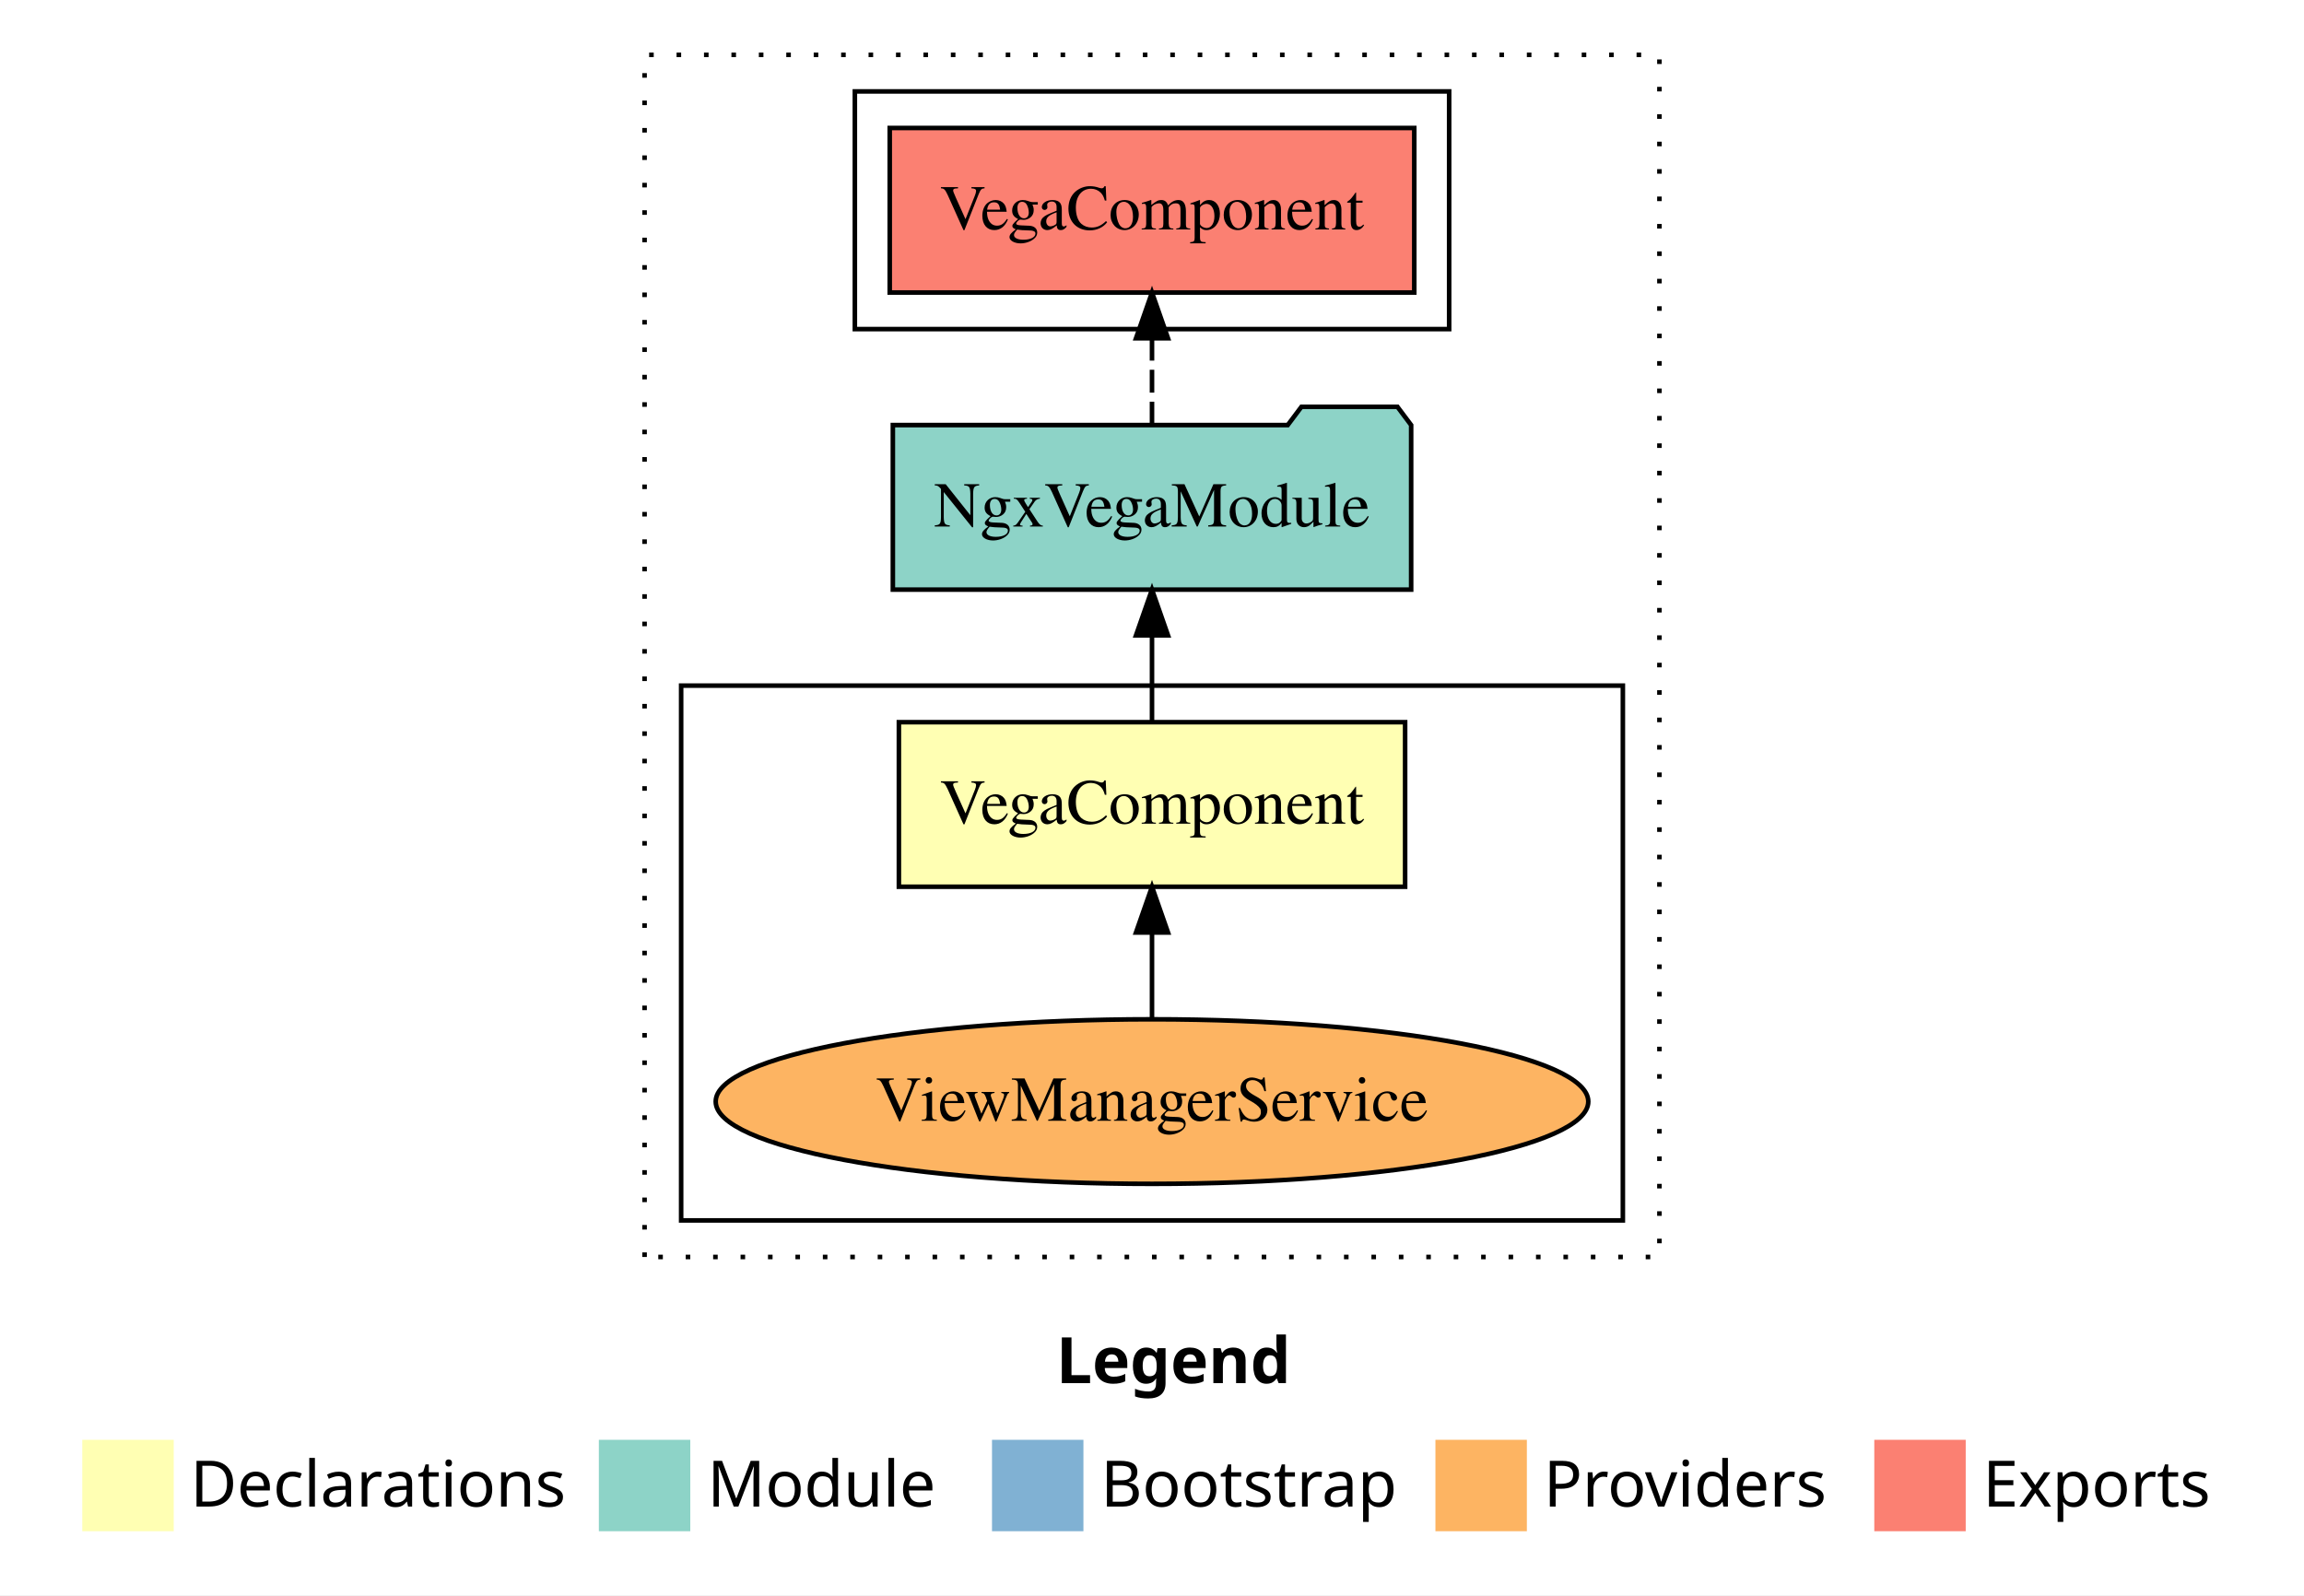
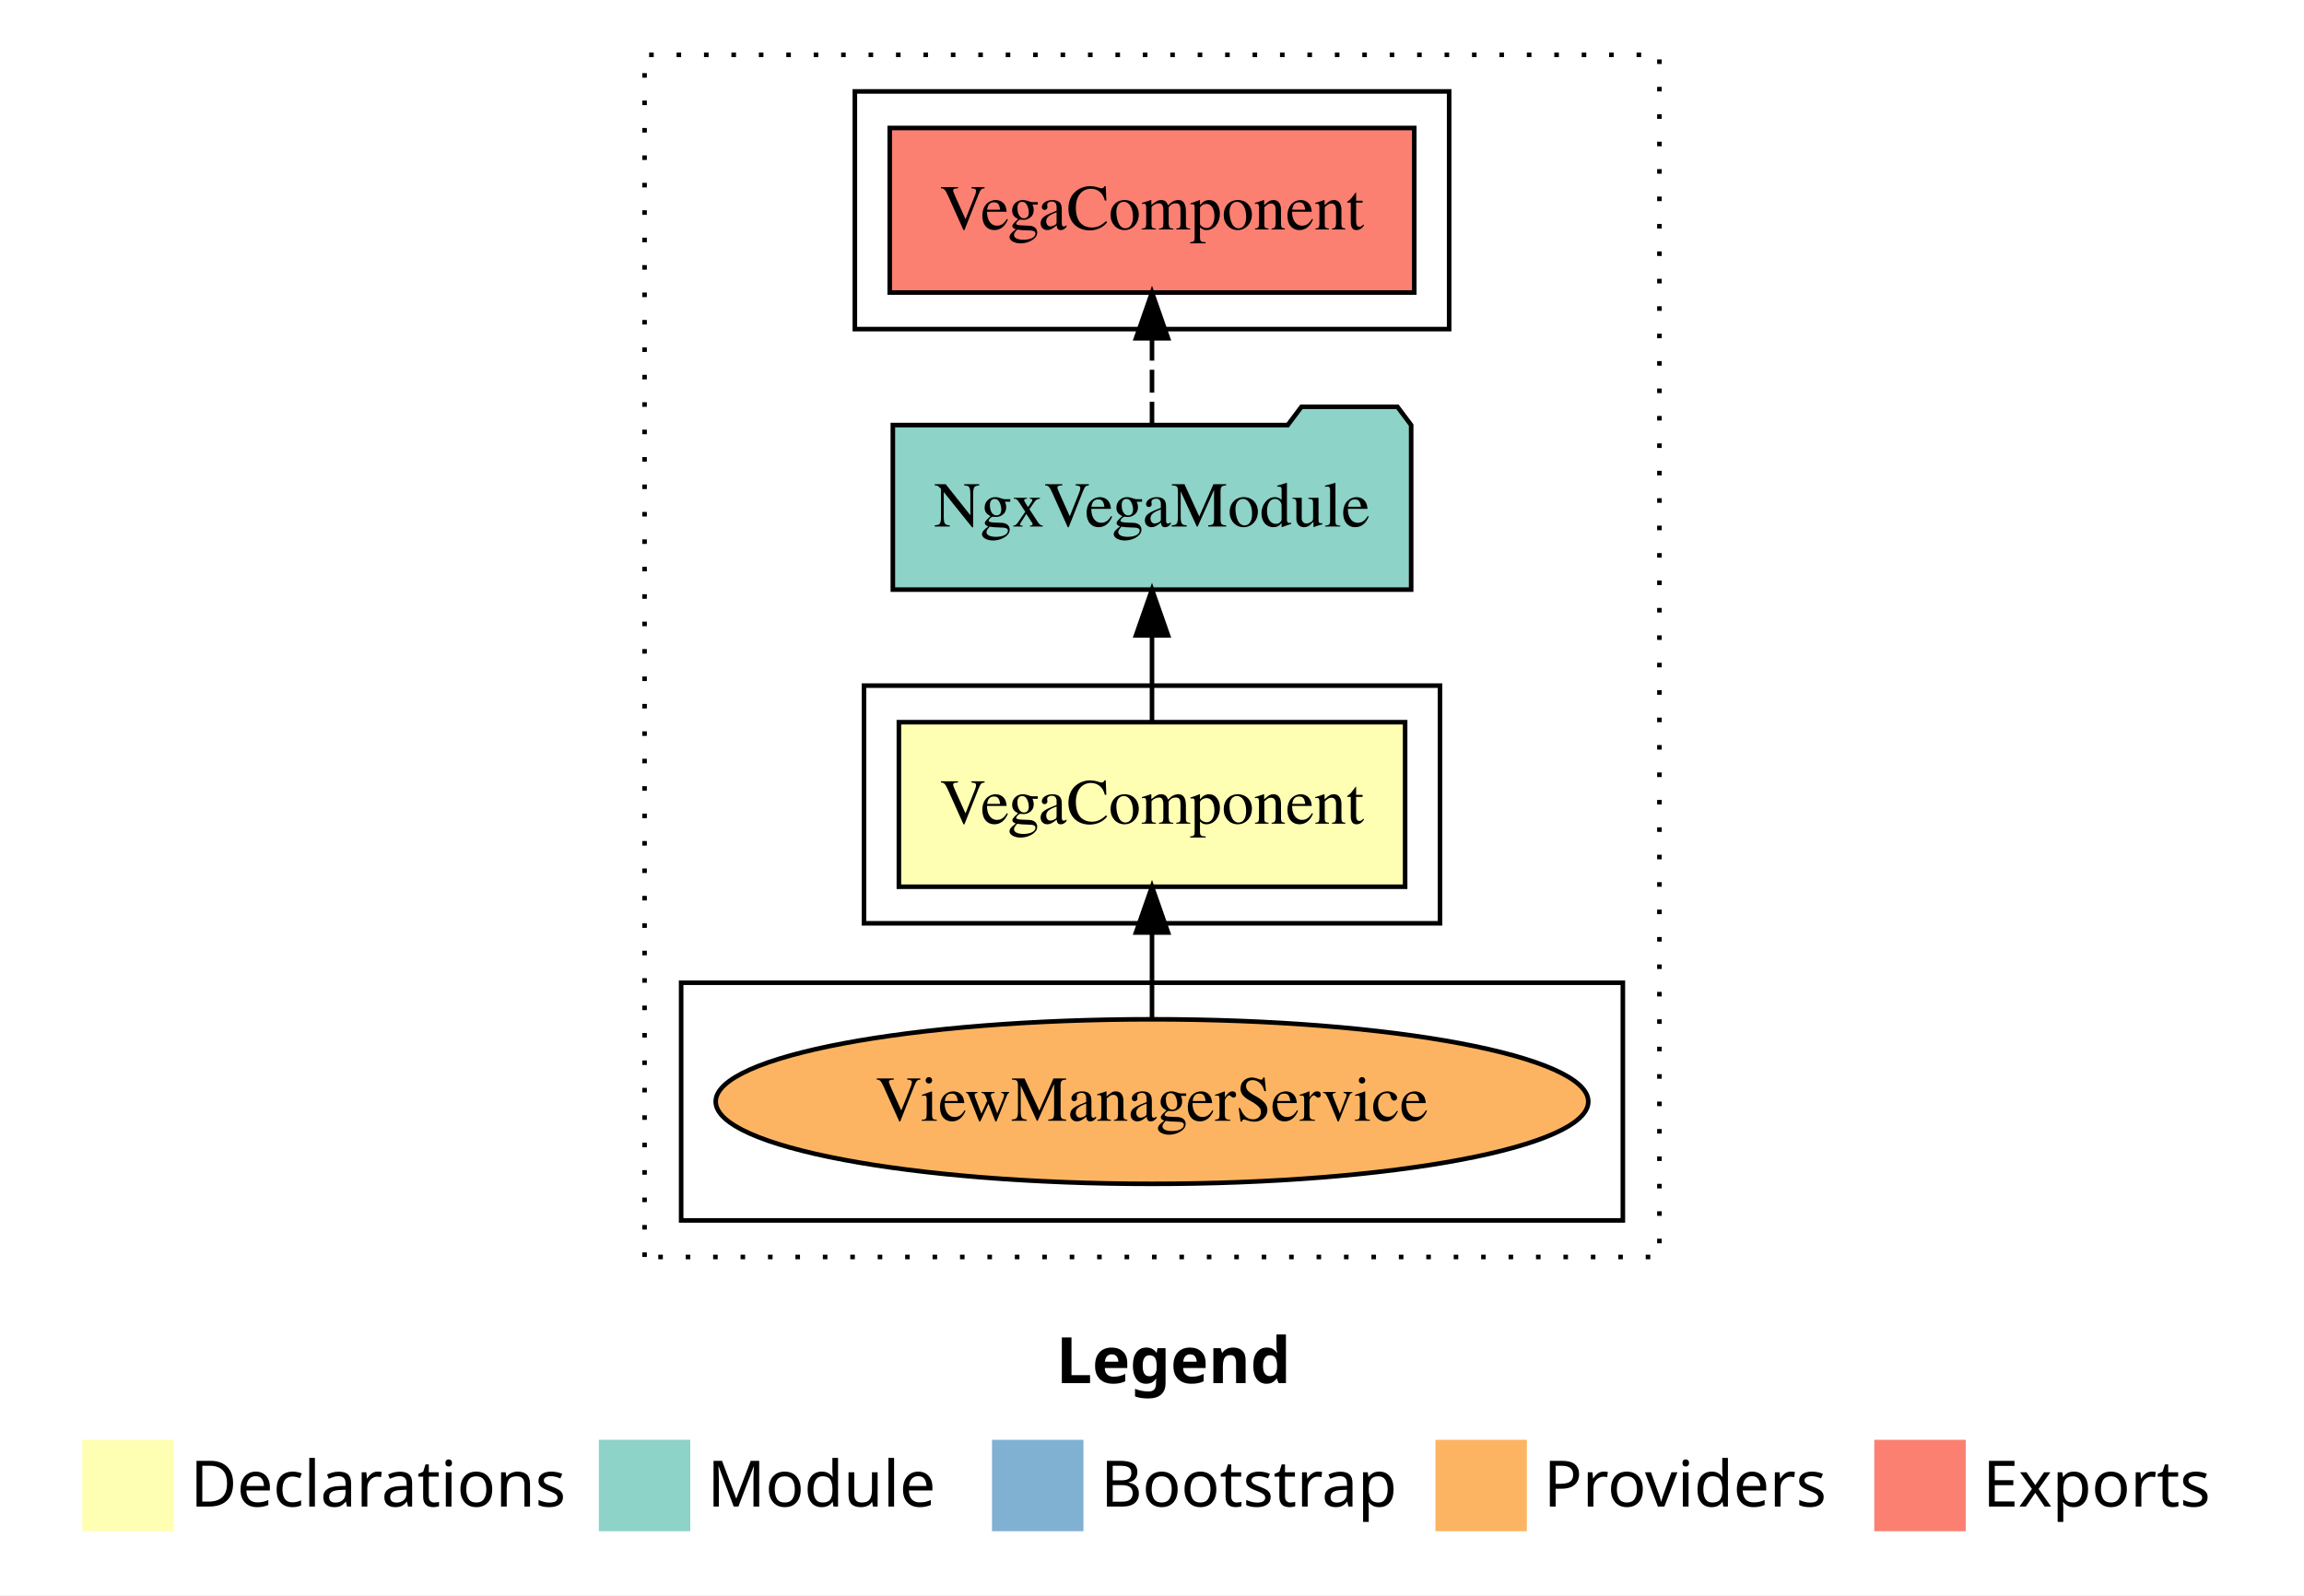
<svg xmlns="http://www.w3.org/2000/svg" width="504pt" height="349pt" viewBox="0.00 0.00 504.00 349.00">
  <g id="graph0" class="graph" transform="scale(1 1) rotate(0) translate(4 345)">
    <polygon fill="white" stroke="transparent" points="-4,4 -4,-345 500,-345 500,4 -4,4" />
    <text text-anchor="start" x="227.01" y="-42.4" font-family="sans-serif" font-weight="bold" font-size="14.00">Legend</text>
    <polygon fill="#ffffb3" stroke="transparent" points="14,-10 14,-30 34,-30 34,-10 14,-10" />
    <text text-anchor="start" x="37.63" y="-15.4" font-family="sans-serif" font-size="14.00">  Declarations</text>
    <polygon fill="#8dd3c7" stroke="transparent" points="127,-10 127,-30 147,-30 147,-10 127,-10" />
    <text text-anchor="start" x="150.73" y="-15.4" font-family="sans-serif" font-size="14.00">  Module</text>
    <polygon fill="#80b1d3" stroke="transparent" points="213,-10 213,-30 233,-30 233,-10 213,-10" />
    <text text-anchor="start" x="236.78" y="-15.4" font-family="sans-serif" font-size="14.00">  Bootstrap</text>
    <polygon fill="#fdb462" stroke="transparent" points="310,-10 310,-30 330,-30 330,-10 310,-10" />
    <text text-anchor="start" x="333.67" y="-15.4" font-family="sans-serif" font-size="14.00">  Providers</text>
    <polygon fill="#fb8072" stroke="transparent" points="406,-10 406,-30 426,-30 426,-10 406,-10" />
    <text text-anchor="start" x="429.73" y="-15.4" font-family="sans-serif" font-size="14.00">  Exports</text>
    <g id="clust1" class="cluster">
      <polygon fill="none" stroke="black" stroke-dasharray="1,5" points="137,-70 137,-333 359,-333 359,-70 137,-70" />
    </g>
-     <g id="clust3" class="cluster">
-       <polygon fill="none" stroke="black" points="145,-78 145,-195 351,-195 351,-78 145,-78" />
+     <g id="clust2" class="cluster">
+       <polygon fill="none" stroke="black" points="185,-143 185,-195 311,-195 311,-143 185,-143" />
    </g>
    <g id="clust5" class="cluster">
      <polygon fill="none" stroke="black" points="183,-273 183,-325 313,-325 313,-273 183,-273" />
+     </g>
+     <g id="clust3" class="cluster">
+       <polygon fill="none" stroke="black" points="145,-78 145,-130 351,-130 351,-78 145,-78" />
    </g>
    <g id="node1" class="node">
      <polygon fill="#ffffb3" stroke="black" points="303.37,-187 192.63,-187 192.63,-151 303.37,-151 303.37,-187" />
      <text text-anchor="middle" x="248" y="-164.8" font-family="Times,serif" font-size="14.00">VegaComponent</text>
    </g>
    <g id="node2" class="node">
      <polygon fill="#8dd3c7" stroke="black" points="304.69,-252 301.69,-256 280.69,-256 277.69,-252 191.31,-252 191.31,-216 304.69,-216 304.69,-252" />
      <text text-anchor="middle" x="248" y="-229.8" font-family="Times,serif" font-size="14.00">NgxVegaModule</text>
    </g>
    <g id="edge1" class="edge">
      <path fill="none" stroke="black" d="M248,-187.11C248,-187.11 248,-205.99 248,-205.99" />
      <polygon fill="black" stroke="black" points="244.5,-205.99 248,-215.99 251.5,-205.99 244.5,-205.99" />
    </g>
    <g id="node4" class="node">
      <polygon fill="#fb8072" stroke="black" points="305.37,-317 190.63,-317 190.63,-281 305.37,-281 305.37,-317" />
      <text text-anchor="middle" x="248" y="-294.8" font-family="Times,serif" font-size="14.00">VegaComponent </text>
    </g>
    <g id="edge3" class="edge">
      <path fill="none" stroke="black" stroke-dasharray="5,2" d="M248,-252.11C248,-252.11 248,-270.99 248,-270.99" />
      <polygon fill="black" stroke="black" points="244.5,-270.99 248,-280.99 251.5,-270.99 244.5,-270.99" />
    </g>
    <g id="node3" class="node">
      <ellipse fill="#fdb462" stroke="black" cx="248" cy="-104" rx="95.44" ry="18" />
      <text text-anchor="middle" x="248" y="-99.8" font-family="Times,serif" font-size="14.00">ViewManagerService</text>
    </g>
    <g id="edge2" class="edge">
      <path fill="none" stroke="black" d="M248,-122.11C248,-122.11 248,-140.99 248,-140.99" />
      <polygon fill="black" stroke="black" points="244.5,-140.99 248,-150.99 251.5,-140.99 244.5,-140.99" />
    </g>
  </g>
</svg>
